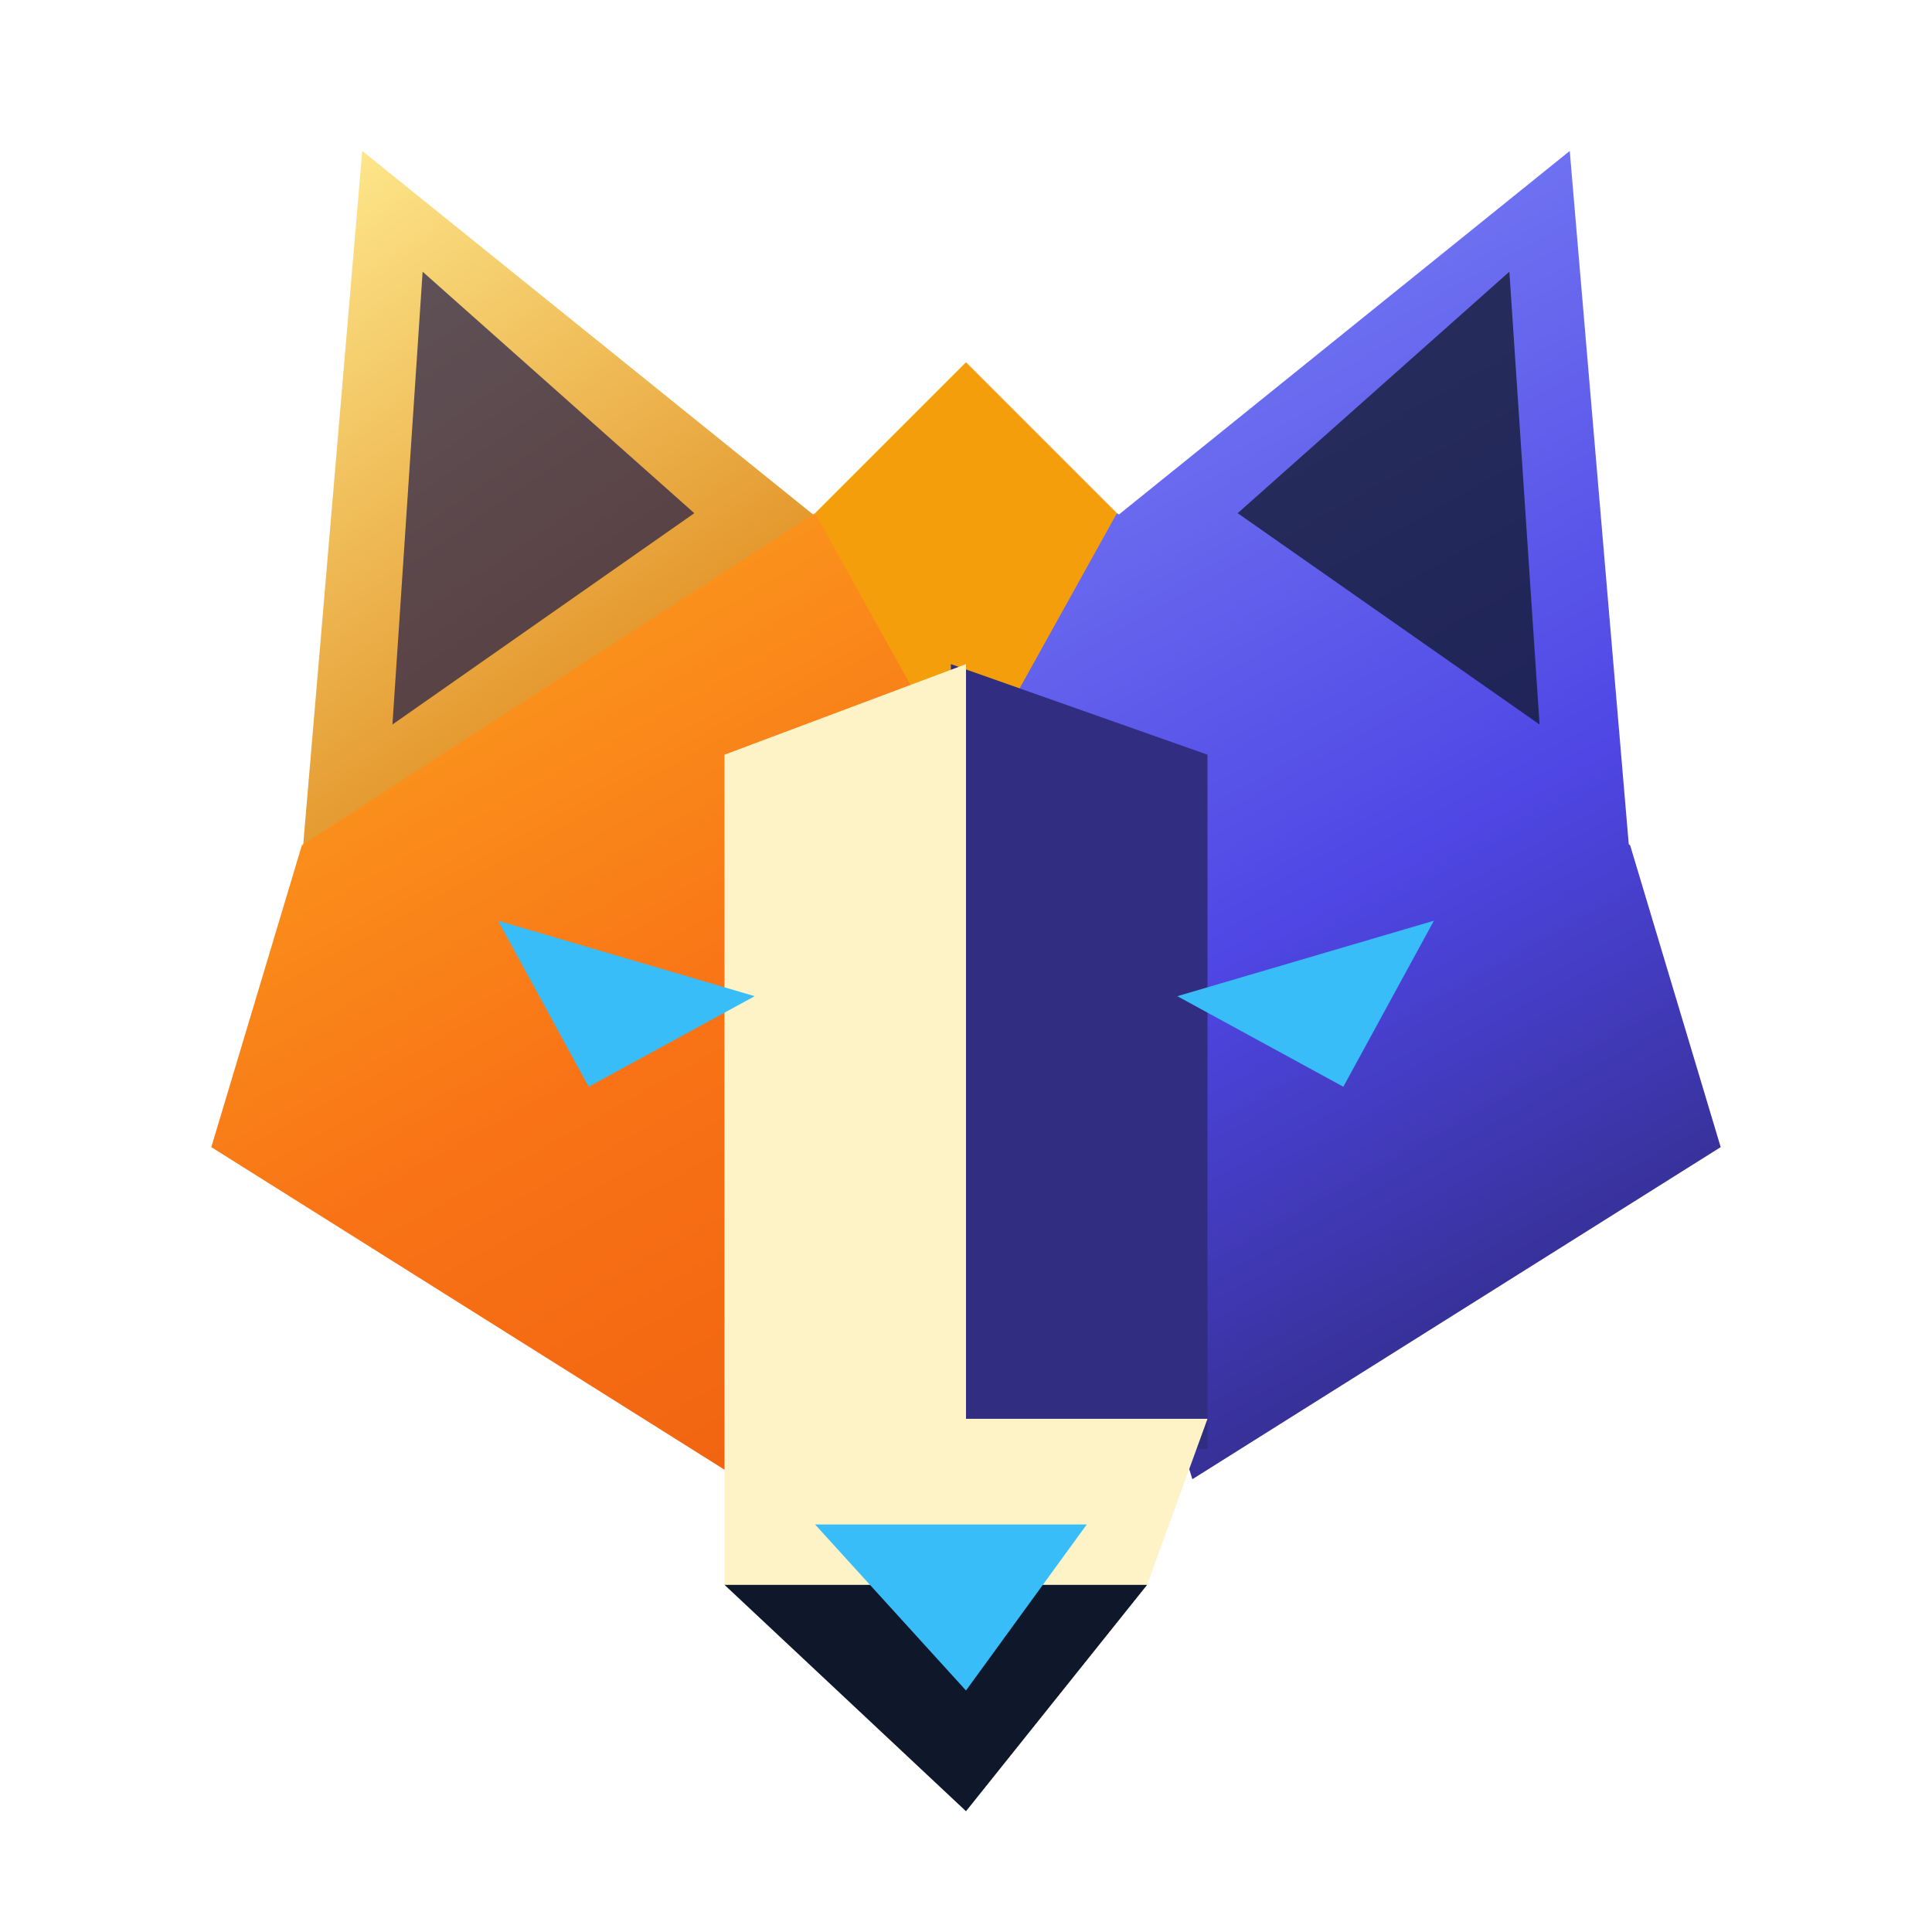
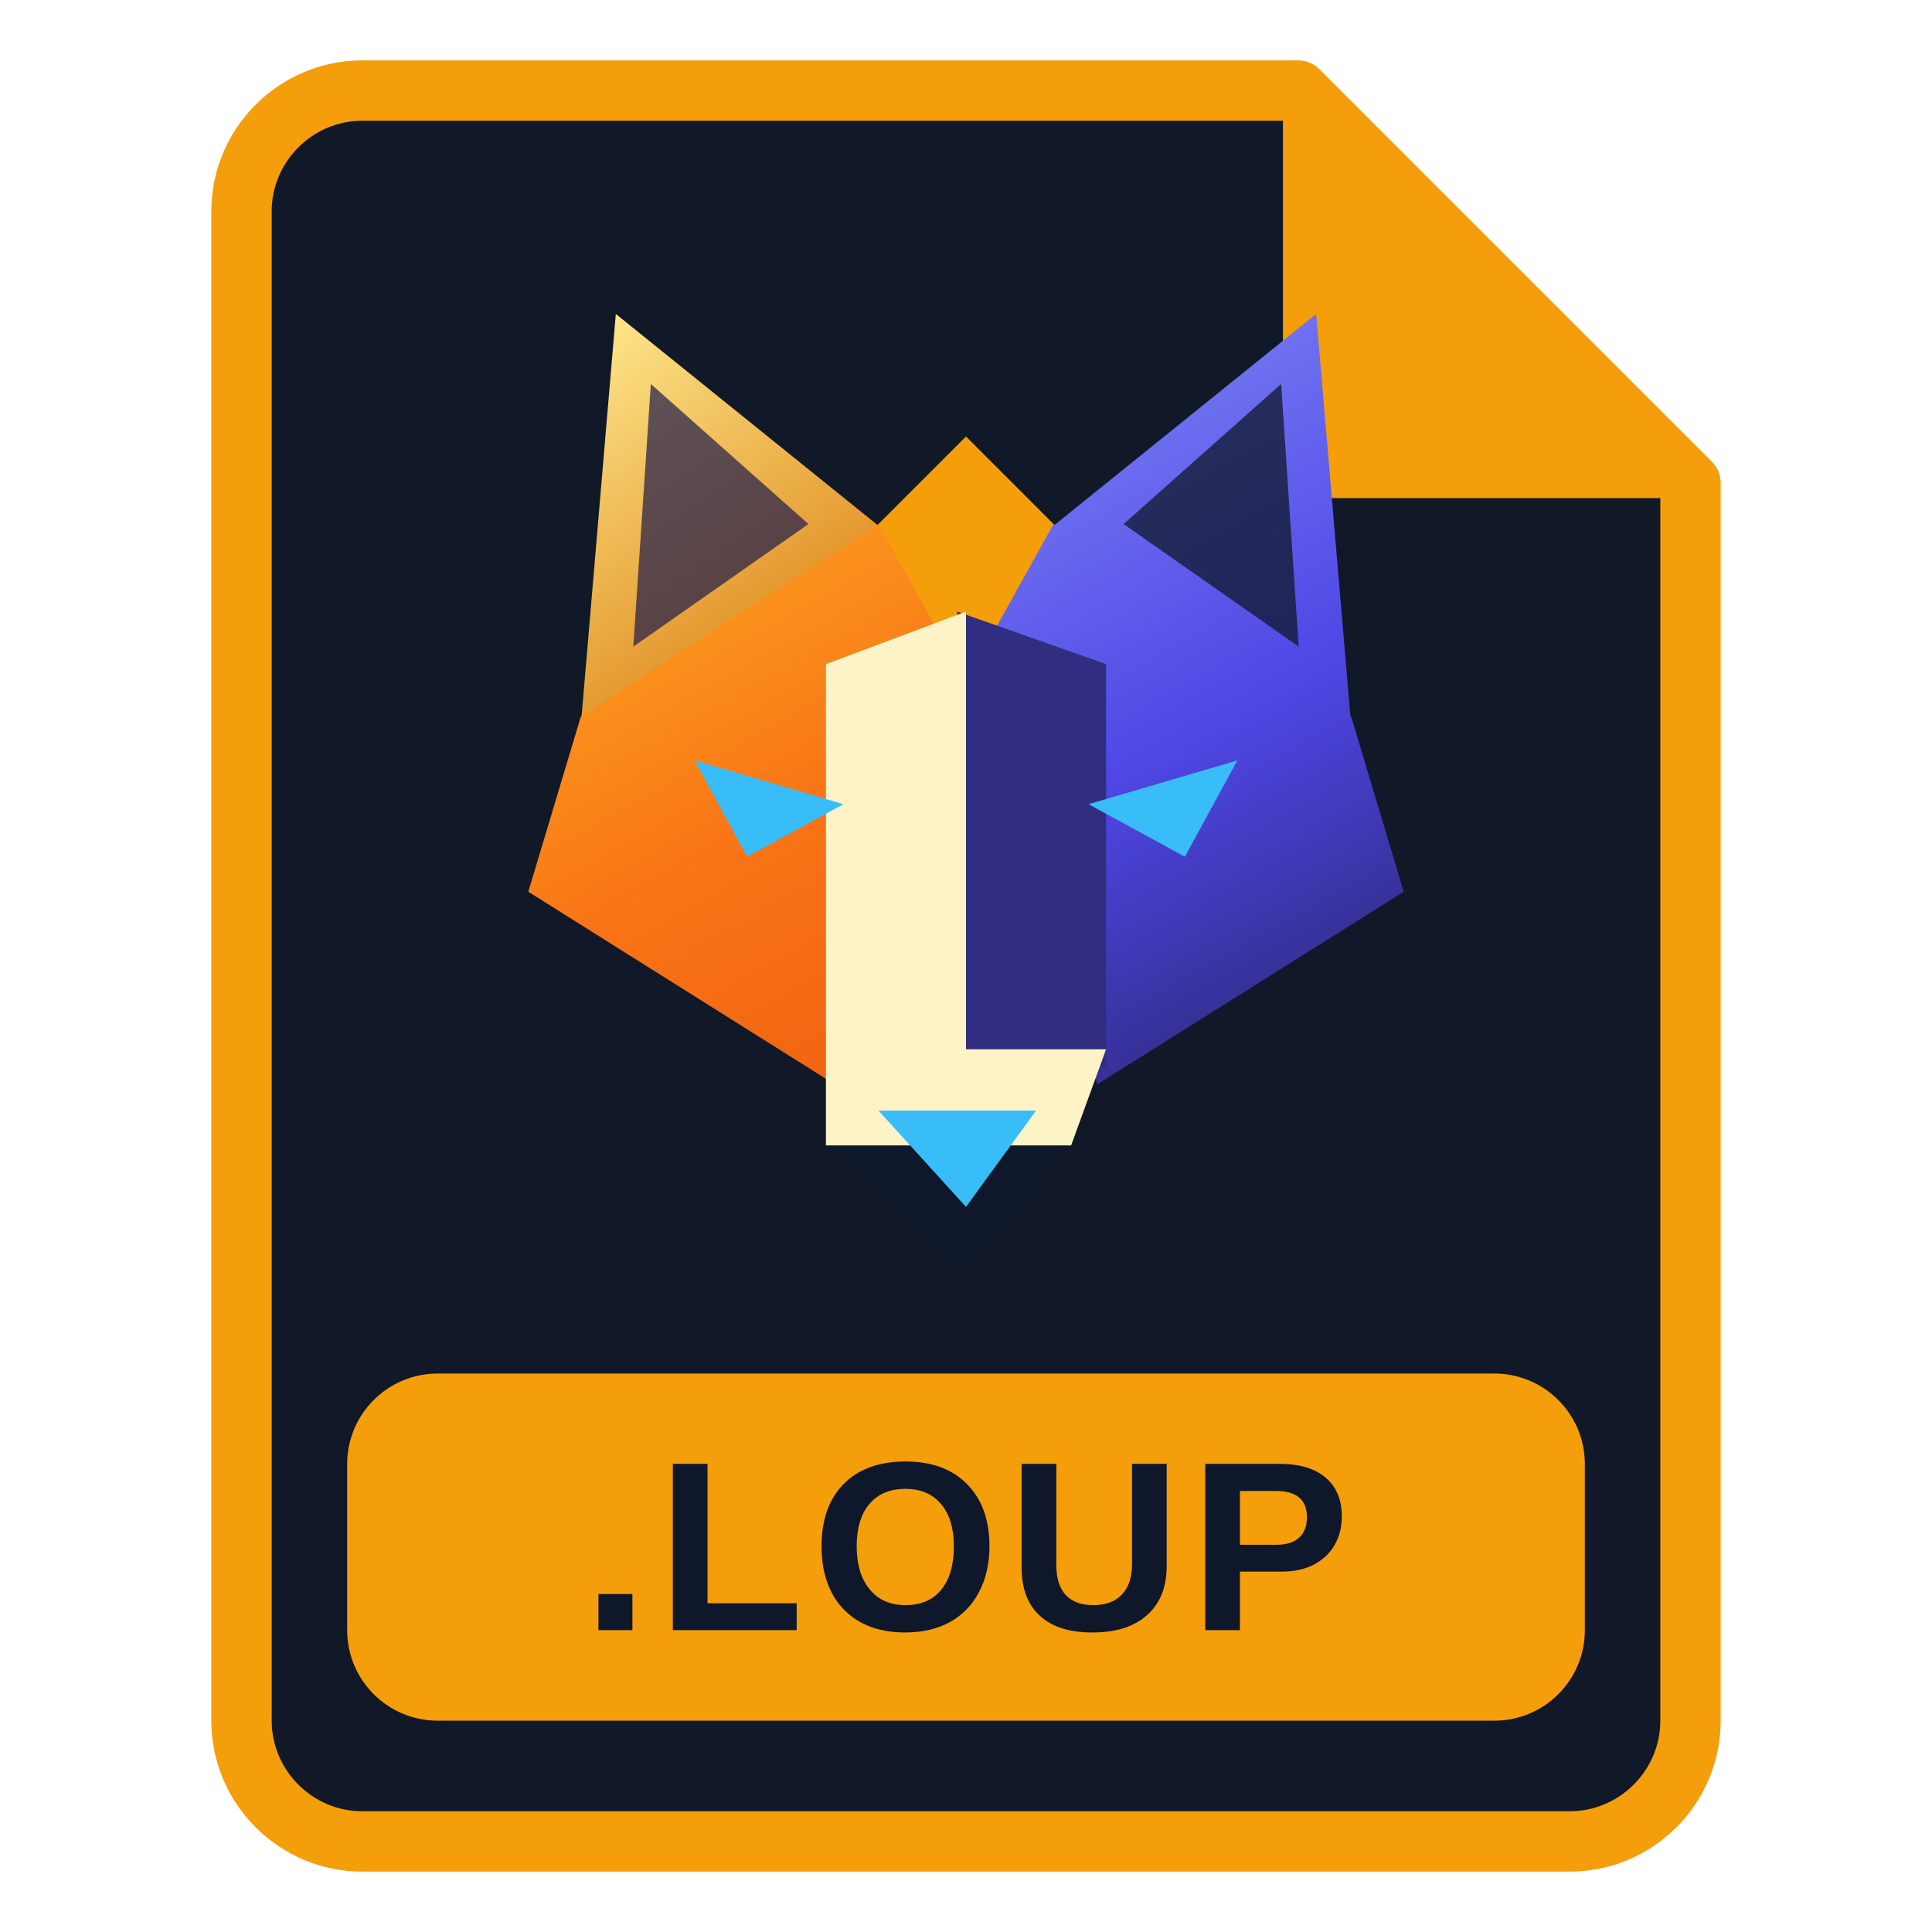
<svg xmlns="http://www.w3.org/2000/svg" width="16" height="16" viewBox="0 0 128 128" fill="none">
  <defs>
-     <linearGradient id="loup_amber" x1="16" y1="12" x2="72" y2="112" gradientUnits="userSpaceOnUse">
+     <linearGradient id="b_loup_amber" x1="16" y1="12" x2="72" y2="112" gradientUnits="userSpaceOnUse">
      <stop offset="0%" stop-color="#FBBF24" />
      <stop offset="55%" stop-color="#F97316" />
      <stop offset="100%" stop-color="#EA580C" />
    </linearGradient>
-     <linearGradient id="loup_indigo" x1="56" y1="12" x2="112" y2="112" gradientUnits="userSpaceOnUse">
+     <linearGradient id="b_loup_indigo" x1="56" y1="12" x2="112" y2="112" gradientUnits="userSpaceOnUse">
      <stop offset="0%" stop-color="#818CF8" />
      <stop offset="50%" stop-color="#4F46E5" />
      <stop offset="100%" stop-color="#1E1B4B" />
    </linearGradient>
-     <linearGradient id="loup_ear" x1="24" y1="10" x2="54" y2="54" gradientUnits="userSpaceOnUse">
+     <linearGradient id="b_loup_ear" x1="24" y1="10" x2="54" y2="54" gradientUnits="userSpaceOnUse">
      <stop offset="0%" stop-color="#FDE68A" />
      <stop offset="100%" stop-color="#D97706" />
    </linearGradient>
  </defs>
-   <polygon points="24,10 55,35 20,57" fill="url(#loup_ear)" />
-   <polygon points="28,18 46,34 26,48" fill="#1E1B4B" fill-opacity="0.7" />
-   <polygon points="104,10 73,35 108,57" fill="url(#loup_indigo)" />
-   <polygon points="100,18 82,34 102,48" fill="#0F172A" fill-opacity="0.75" />
-   <polygon points="20,56 54,34 65,48 49,98 14,76" fill="url(#loup_amber)" />
-   <polygon points="108,56 74,34 63,48 79,98 114,76" fill="url(#loup_indigo)" />
-   <polygon points="54,34 64,24 74,34 64,52" fill="#F59E0B" />
-   <polygon points="63,44 80,50 80,96 63,96" fill="#312E81" />
-   <polygon points="48,50 64,44 64,94 80,94 76,105 48,105" fill="#FEF3C7" />
-   <polygon points="48,105 76,105 64,120" fill="#0F172A" />
-   <polygon points="54,101 72,101 64,112" fill="#38BDF8" />
-   <polygon points="33,61 50,66 39,72" fill="#38BDF8" />
-   <polygon points="95,61 78,66 89,72" fill="#38BDF8" />
+   <path d="M24 6 H86 L112 32 V114 C112 118.4 108.4 122 104 122 H24 C19.6 122 16 118.4 16 114 V14 C16 9.6 19.6 6 24 6 Z" fill="#111827" stroke="#F59E0B" stroke-width="4" stroke-linejoin="round" />
+   <path d="M86 6 V32 H112 Z" fill="#F59E0B" stroke="#F59E0B" stroke-width="2" stroke-linejoin="round" />
+   <g transform="translate(26.88, 15) scale(0.58)">
+     <polygon points="24,10 55,35 20,57" fill="url(#b_loup_ear)" />
+     <polygon points="28,18 46,34 26,48" fill="#1E1B4B" fill-opacity="0.7" />
+     <polygon points="104,10 73,35 108,57" fill="url(#b_loup_indigo)" />
+     <polygon points="100,18 82,34 102,48" fill="#0F172A" fill-opacity="0.75" />
+     <polygon points="20,56 54,34 65,48 49,98 14,76" fill="url(#b_loup_amber)" />
+     <polygon points="108,56 74,34 63,48 79,98 114,76" fill="url(#b_loup_indigo)" />
+     <polygon points="54,34 64,24 74,34 64,52" fill="#F59E0B" />
+     <polygon points="63,44 80,50 80,96 63,96" fill="#312E81" />
+     <polygon points="48,50 64,44 64,94 80,94 76,105 48,105" fill="#FEF3C7" />
+     <polygon points="48,105 76,105 64,120" fill="#0F172A" />
+     <polygon points="54,101 72,101 64,112" fill="#38BDF8" />
+     <polygon points="33,61 50,66 39,72" fill="#38BDF8" />
+     <polygon points="95,61 78,66 89,72" fill="#38BDF8" />
+   </g>
+   <rect x="23" y="91" width="82" height="23" rx="6" fill="#F59E0B" />
+   <text x="64" y="108" text-anchor="middle" fill="#0F172A" font-family="-apple-system, BlinkMacSystemFont, 'SF Pro Display', 'Helvetica Neue', Arial, sans-serif" font-weight="900" font-size="16" letter-spacing="0.5">.LOUP</text>
</svg>
